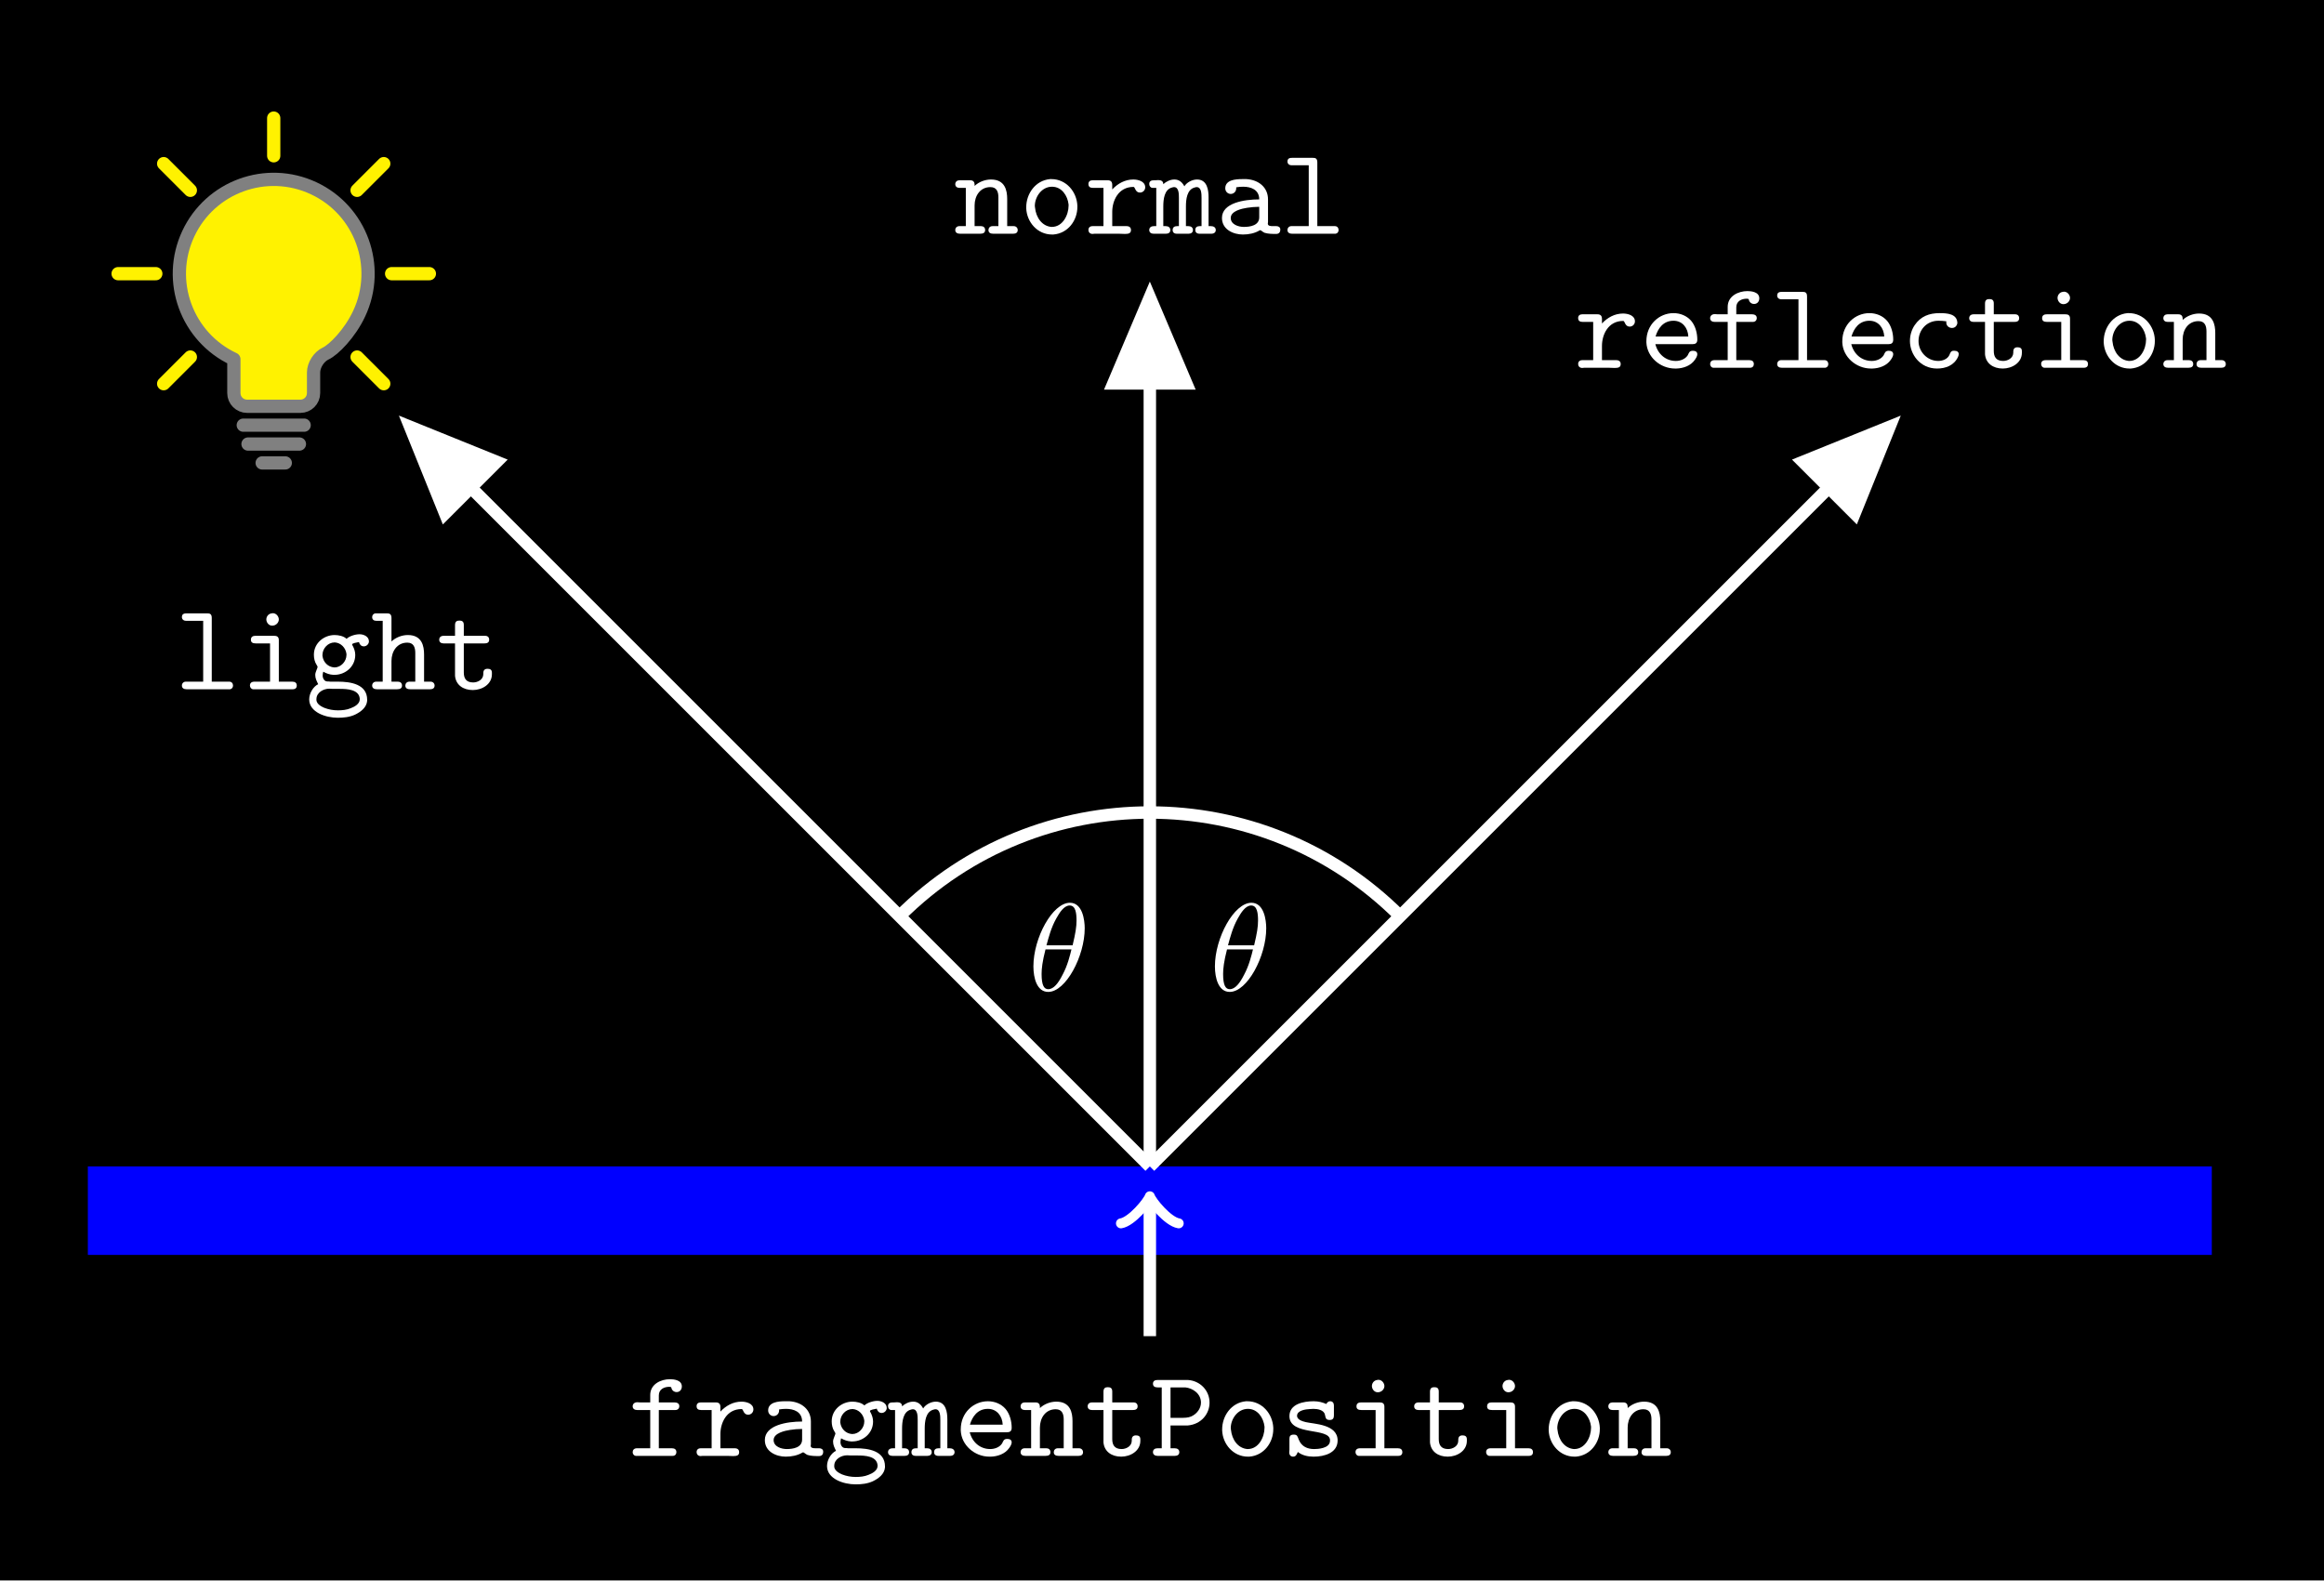
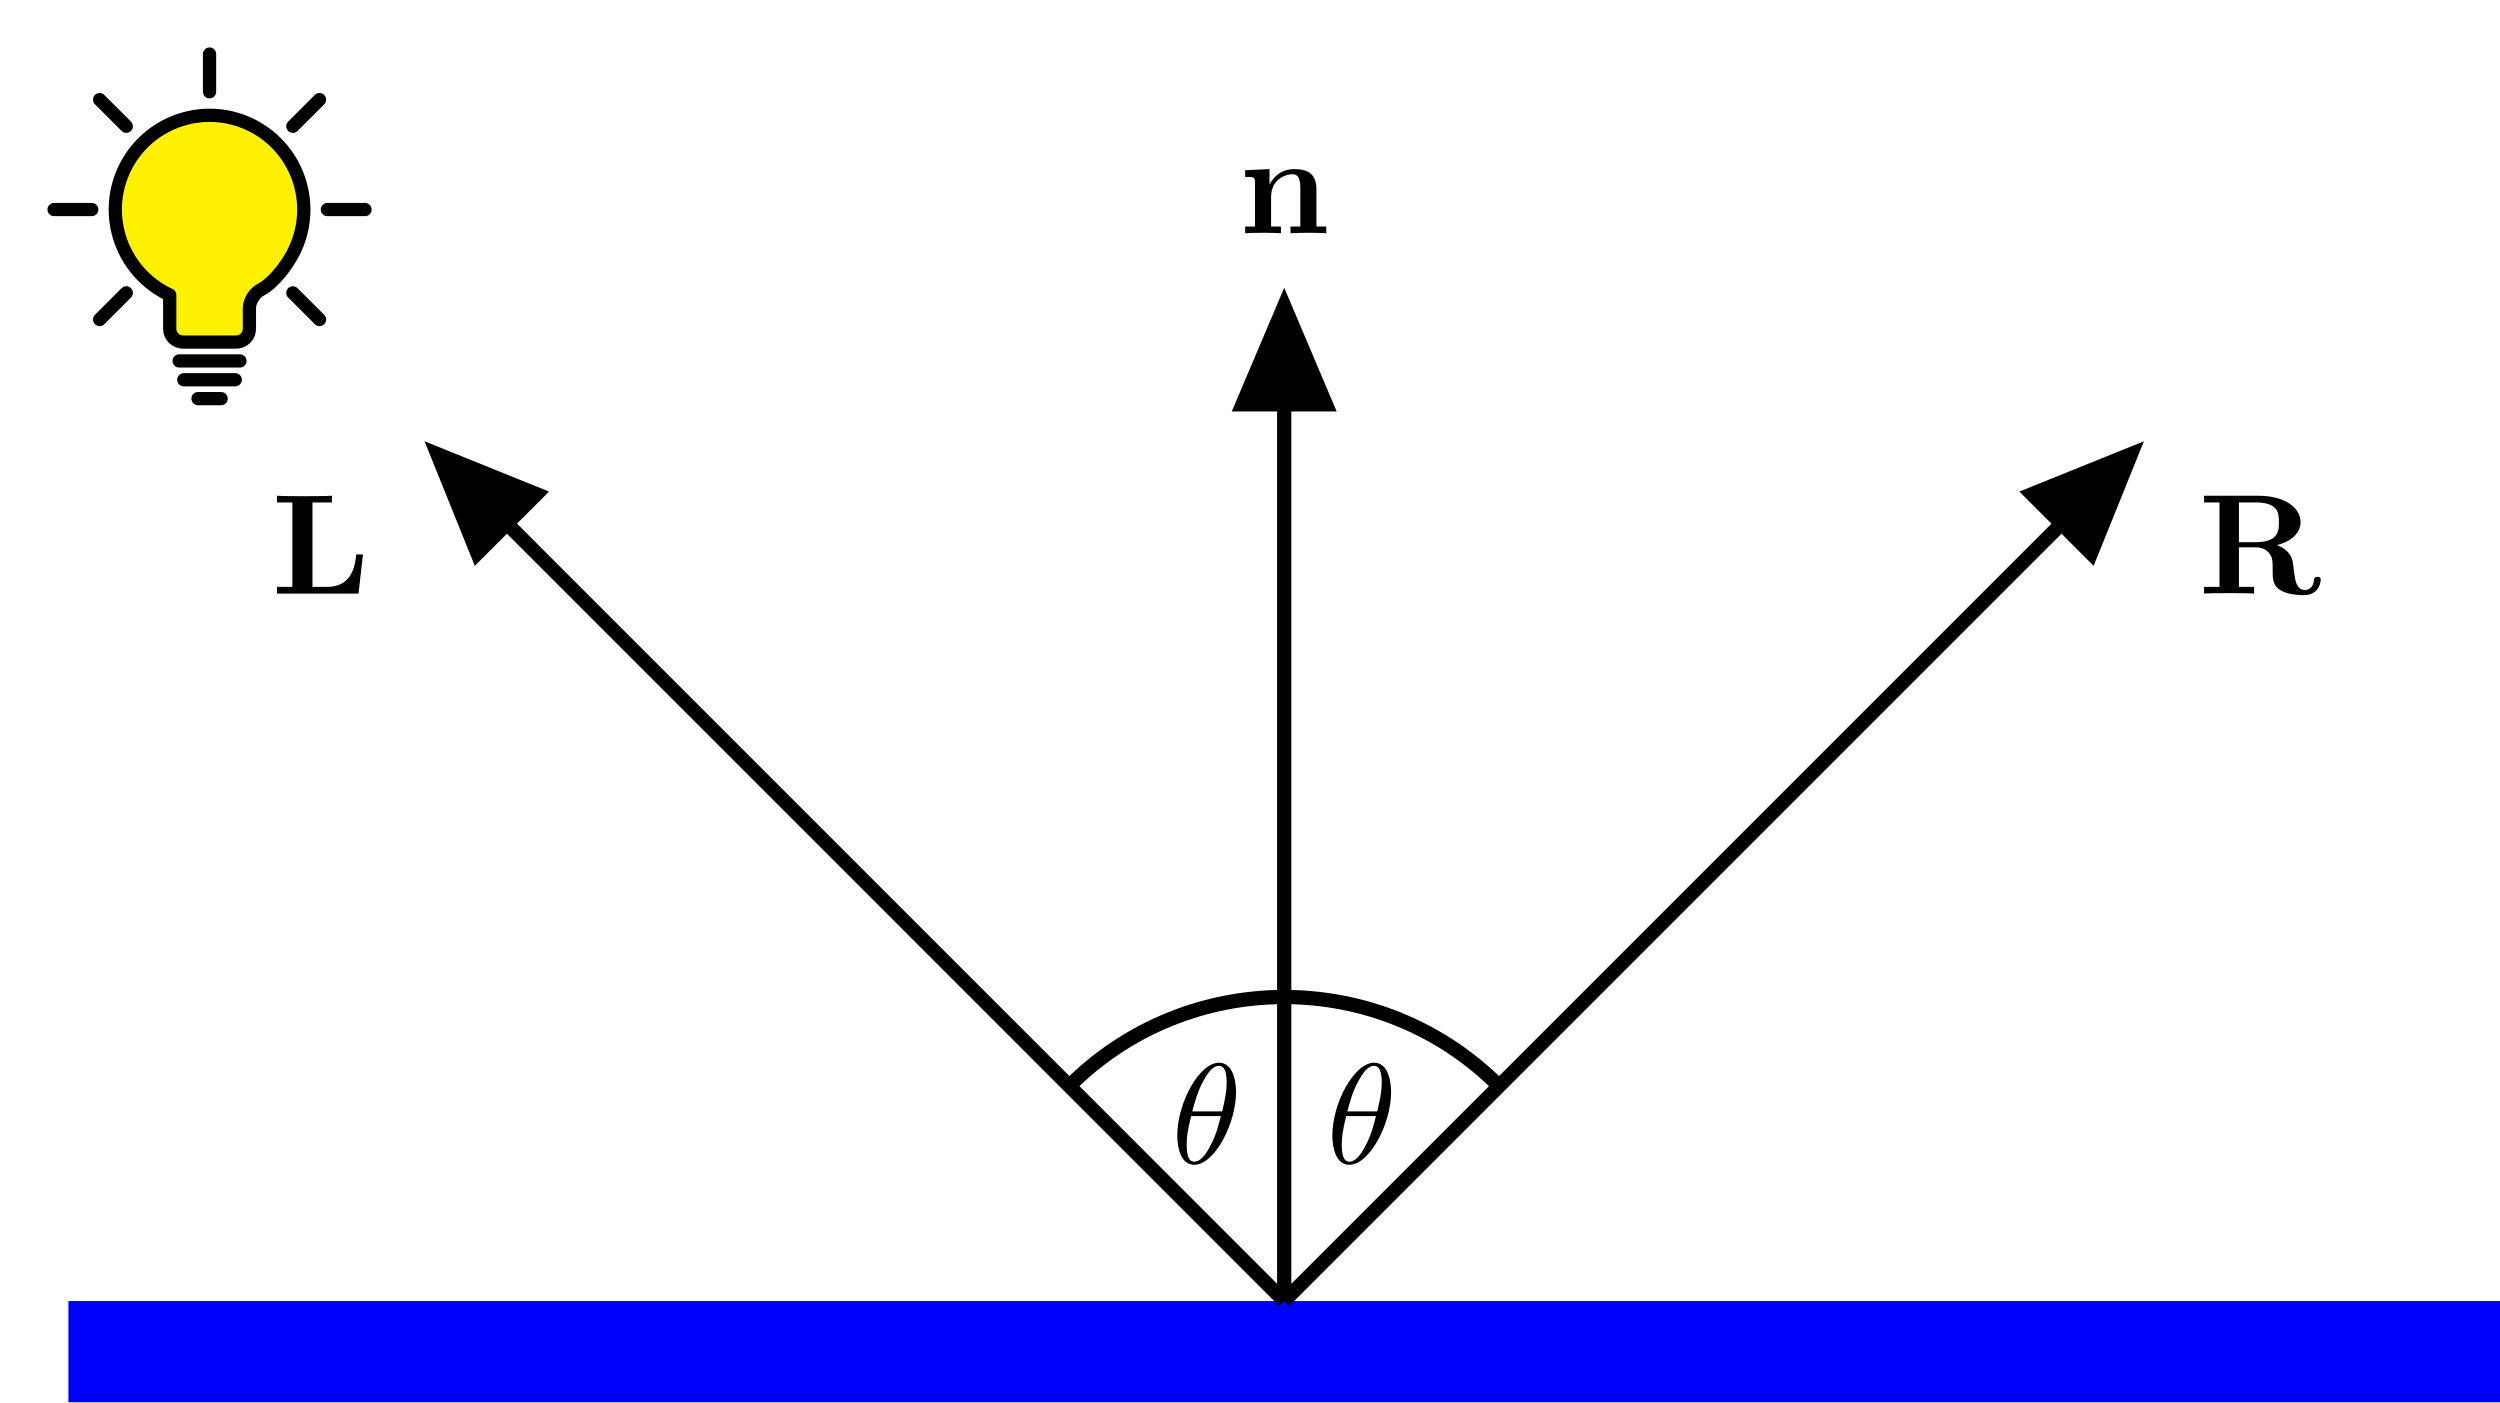
- <svg xmlns="http://www.w3.org/2000/svg" xmlns:xlink="http://www.w3.org/1999/xlink" width="186.097" height="126.575" viewBox="0 0 186.097 126.575">
+ <svg xmlns="http://www.w3.org/2000/svg" xmlns:xlink="http://www.w3.org/1999/xlink" width="174.862" height="98.083" viewBox="0 0 174.862 98.083">
  <defs>
    <g>
      <g id="glyph-0-0">
-         <path d="M 2.266 -5.5 L 2.266 -0.625 L 0.875 -0.625 C 0.688 -0.625 0.562 -0.484 0.562 -0.312 C 0.562 -0.094 0.734 -0.016 0.938 -0.016 L 4.422 -0.016 C 4.578 -0.047 4.656 -0.172 4.656 -0.312 C 4.656 -0.484 4.547 -0.625 4.359 -0.625 L 2.953 -0.625 L 2.953 -5.719 C 2.953 -6.062 2.797 -6.094 2.578 -6.094 L 0.953 -6.094 C 0.781 -6.094 0.562 -6.078 0.562 -5.797 C 0.562 -5.625 0.688 -5.5 0.891 -5.5 Z M 2.266 -5.5 " />
+         <path d="M 6.406 -2.734 L 5.938 -2.734 C 5.859 -2.047 5.688 -0.469 3.906 -0.469 L 2.875 -0.469 L 2.875 -6.375 L 4.234 -6.375 L 4.234 -6.844 C 3.781 -6.812 2.703 -6.812 2.219 -6.812 C 1.781 -6.812 0.766 -6.812 0.391 -6.844 L 0.391 -6.375 L 1.469 -6.375 L 1.469 -0.469 L 0.391 -0.469 L 0.391 0 L 6.094 0 Z M 6.406 -2.734 " />
      </g>
      <g id="glyph-0-1">
-         <path d="M 2.391 -3.688 L 2.391 -0.625 L 1.156 -0.625 C 0.906 -0.625 0.781 -0.516 0.781 -0.312 C 0.781 -0.172 0.875 -0.031 1.031 -0.016 L 4.203 -0.016 C 4.422 -0.016 4.531 -0.125 4.531 -0.312 C 4.531 -0.516 4.406 -0.625 4.172 -0.625 C 4.094 -0.625 4.016 -0.625 3.953 -0.625 L 3.094 -0.625 L 3.094 -3.953 C 3.094 -4.25 2.906 -4.297 2.719 -4.297 L 1.234 -4.297 C 1.062 -4.297 0.859 -4.25 0.859 -3.984 C 0.859 -3.766 1 -3.688 1.25 -3.688 Z M 2.516 -6.094 C 2.25 -6.062 2.094 -5.828 2.094 -5.609 C 2.094 -5.391 2.266 -5.109 2.562 -5.109 C 2.875 -5.109 3.094 -5.359 3.094 -5.609 C 3.094 -5.828 2.906 -6.109 2.609 -6.109 C 2.578 -6.109 2.547 -6.094 2.516 -6.094 Z M 2.516 -6.094 " />
+         <path d="M 2.828 -3.594 L 2.828 -6.375 L 4 -6.375 C 5.609 -6.375 5.625 -5.594 5.625 -4.984 C 5.625 -4.422 5.625 -3.594 3.984 -3.594 Z M 5.484 -3.391 C 6.641 -3.688 7.141 -4.344 7.141 -5 C 7.141 -6 6.047 -6.844 4.172 -6.844 L 0.391 -6.844 L 0.391 -6.375 L 1.469 -6.375 L 1.469 -0.469 L 0.391 -0.469 L 0.391 0 C 0.75 -0.031 1.719 -0.031 2.141 -0.031 C 2.562 -0.031 3.531 -0.031 3.891 0 L 3.891 -0.469 L 2.828 -0.469 L 2.828 -3.234 L 3.984 -3.234 C 4.125 -3.234 4.562 -3.234 4.875 -2.906 C 5.188 -2.547 5.188 -2.359 5.188 -1.641 C 5.188 -0.984 5.188 -0.484 5.891 -0.156 C 6.328 0.062 6.953 0.109 7.359 0.109 C 8.422 0.109 8.547 -0.781 8.547 -0.953 C 8.547 -1.172 8.406 -1.172 8.312 -1.172 C 8.109 -1.172 8.094 -1.062 8.078 -0.938 C 8.031 -0.469 7.75 -0.25 7.453 -0.25 C 6.844 -0.25 6.766 -0.953 6.703 -1.375 C 6.688 -1.484 6.609 -2.172 6.594 -2.219 C 6.453 -2.922 5.906 -3.234 5.484 -3.391 Z M 5.484 -3.391 " />
      </g>
      <g id="glyph-0-2">
-         <path d="M 3.297 -4.062 L 3.281 -4.062 C 3.047 -4.281 2.641 -4.359 2.328 -4.359 C 1.5 -4.359 0.672 -3.734 0.672 -2.781 C 0.672 -2.5 0.734 -2.203 0.891 -1.969 C 0.906 -1.922 0.953 -1.875 0.969 -1.828 L 0.969 -1.812 C 0.969 -1.703 0.781 -1.391 0.781 -1.172 C 0.781 -0.875 0.891 -0.688 1.016 -0.422 C 0.625 -0.234 0.297 0.297 0.297 0.797 C 0.297 1.828 1.625 2.266 2.578 2.266 C 3.047 2.266 3.531 2.219 3.969 2.016 C 4.422 1.797 4.891 1.453 4.938 0.906 L 4.938 0.828 C 4.938 -0.422 3.625 -0.625 2.594 -0.625 L 1.984 -0.625 C 1.938 -0.625 1.891 -0.641 1.844 -0.641 L 1.75 -0.641 C 1.5 -0.641 1.375 -0.906 1.375 -1.109 C 1.375 -1.219 1.391 -1.312 1.422 -1.422 C 1.672 -1.281 1.938 -1.188 2.219 -1.172 L 2.328 -1.172 C 3.172 -1.172 3.984 -1.812 3.984 -2.766 C 3.984 -3.016 3.906 -3.266 3.781 -3.5 C 3.766 -3.516 3.734 -3.562 3.734 -3.609 C 3.734 -3.703 4.109 -3.766 4.281 -3.797 C 4.328 -3.609 4.453 -3.453 4.672 -3.453 C 4.859 -3.453 5.047 -3.594 5.078 -3.812 L 5.078 -3.859 C 5.078 -4.234 4.672 -4.422 4.328 -4.422 C 3.953 -4.422 3.484 -4.25 3.297 -4.062 Z M 0.875 0.859 C 0.875 0.828 0.875 0.812 0.875 0.781 C 0.875 0.234 1.453 -0.062 1.906 -0.062 C 2.016 -0.062 2.125 -0.047 2.219 -0.047 L 2.734 -0.047 C 3.344 -0.047 4.281 0 4.344 0.734 L 4.344 0.797 C 4.344 1.156 3.922 1.391 3.625 1.5 C 3.297 1.641 2.938 1.672 2.594 1.672 C 2.219 1.672 1.859 1.609 1.5 1.469 C 1.25 1.359 0.906 1.172 0.875 0.859 Z M 1.359 -2.688 L 1.359 -2.766 C 1.359 -3.281 1.797 -3.766 2.328 -3.766 L 2.359 -3.766 C 2.828 -3.734 3.219 -3.344 3.281 -2.844 L 3.281 -2.766 C 3.281 -2.25 2.844 -1.766 2.328 -1.766 L 2.297 -1.766 C 1.812 -1.797 1.422 -2.172 1.359 -2.688 Z M 1.359 -2.688 " />
-       </g>
-       <g id="glyph-0-3">
-         <path d="M 0.953 -5.5 L 0.953 -0.625 L 0.438 -0.625 C 0.234 -0.625 0.109 -0.484 0.109 -0.312 C 0.109 -0.109 0.266 -0.016 0.484 -0.016 L 2.109 -0.016 C 2.344 -0.016 2.5 -0.094 2.5 -0.312 C 2.5 -0.516 2.359 -0.625 2.172 -0.625 L 1.656 -0.625 L 1.656 -2.281 C 1.656 -3.062 2.109 -3.75 2.922 -3.75 C 3.438 -3.75 3.562 -3.359 3.562 -2.922 L 3.562 -0.625 L 3.094 -0.625 C 2.875 -0.625 2.766 -0.469 2.766 -0.312 C 2.766 -0.078 2.953 -0.016 3.156 -0.016 L 4.75 -0.016 C 4.969 -0.016 5.109 -0.109 5.109 -0.312 C 5.109 -0.484 4.984 -0.625 4.781 -0.625 L 4.266 -0.625 L 4.266 -2.797 C 4.266 -3.484 4.094 -4.359 2.969 -4.359 C 2.5 -4.359 2 -4.172 1.656 -3.844 L 1.656 -5.719 C 1.656 -6.062 1.484 -6.094 1.281 -6.094 L 0.359 -6.094 C 0.219 -6.078 0.109 -5.953 0.109 -5.797 C 0.109 -5.609 0.234 -5.5 0.422 -5.5 Z M 0.953 -5.5 " />
-       </g>
-       <g id="glyph-0-4">
-         <path d="M 1.516 -4.297 L 0.609 -4.297 C 0.375 -4.297 0.25 -4.172 0.25 -3.984 C 0.25 -3.781 0.406 -3.688 0.594 -3.688 L 1.516 -3.688 L 1.516 -1.094 C 1.578 -0.375 2.156 0.047 2.938 0.047 C 3.672 0.047 4.469 -0.406 4.469 -1.219 L 4.469 -1.344 C 4.469 -1.609 4.297 -1.656 4.109 -1.656 C 3.891 -1.656 3.781 -1.531 3.781 -1.312 L 3.781 -1.234 C 3.781 -0.781 3.328 -0.562 2.969 -0.562 C 2.406 -0.562 2.219 -0.891 2.219 -1.359 L 2.219 -3.688 L 3.859 -3.688 C 4.031 -3.688 4.25 -3.719 4.25 -3.984 C 4.25 -4.172 4.141 -4.297 3.922 -4.297 L 2.219 -4.297 L 2.219 -5.172 C 2.219 -5.469 2.047 -5.516 1.859 -5.516 C 1.672 -5.516 1.516 -5.453 1.516 -5.156 Z M 1.516 -4.297 " />
-       </g>
-       <g id="glyph-0-5">
-         <path d="M 2.219 -3.562 L 2.219 -3.922 C 2.219 -4.172 2.109 -4.297 1.859 -4.297 L 0.641 -4.297 C 0.453 -4.297 0.312 -4.203 0.312 -4 C 0.312 -3.781 0.438 -3.688 0.672 -3.688 L 1.516 -3.688 L 1.516 -0.625 L 0.656 -0.625 C 0.422 -0.625 0.312 -0.5 0.312 -0.312 C 0.312 -0.156 0.422 0 0.641 0 C 0.688 0 0.75 -0.016 0.797 -0.016 L 2.766 -0.016 C 2.906 -0.016 3.078 0 3.234 0 C 3.531 0 3.719 -0.047 3.719 -0.312 C 3.719 -0.5 3.609 -0.625 3.359 -0.625 L 2.219 -0.625 L 2.219 -1.766 C 2.219 -2.656 2.703 -3.766 3.922 -3.766 C 4.062 -3.766 4.047 -3.312 4.438 -3.312 C 4.656 -3.312 4.859 -3.484 4.859 -3.734 C 4.859 -4.219 4.281 -4.359 3.906 -4.359 C 3.234 -4.359 2.656 -4.031 2.219 -3.562 Z M 2.219 -3.562 " />
-       </g>
-       <g id="glyph-0-6">
-         <path d="M 1.266 -1.906 L 4.234 -1.906 C 4.453 -1.906 4.625 -1.969 4.625 -2.266 C 4.625 -2.797 4.469 -3.375 4.141 -3.766 C 3.781 -4.188 3.25 -4.391 2.719 -4.391 C 1.578 -4.391 0.547 -3.484 0.547 -2.141 L 0.547 -2.047 C 0.594 -0.875 1.656 0.047 2.844 0.047 L 2.953 0.047 C 3.5 0.031 4.094 -0.172 4.422 -0.641 C 4.5 -0.75 4.625 -0.938 4.625 -1.094 C 4.625 -1.312 4.453 -1.375 4.266 -1.375 C 3.969 -1.375 3.953 -1.188 3.859 -1.016 C 3.656 -0.703 3.266 -0.562 2.906 -0.562 C 2.094 -0.562 1.469 -1.109 1.266 -1.906 Z M 1.281 -2.516 C 1.469 -3.156 1.891 -3.781 2.719 -3.781 C 3.438 -3.781 3.875 -3.203 3.906 -2.516 Z M 1.281 -2.516 " />
-       </g>
-       <g id="glyph-0-7">
-         <path d="M 1.828 -4.297 L 1.031 -4.297 C 0.953 -4.297 0.875 -4.312 0.797 -4.312 C 0.562 -4.312 0.422 -4.172 0.422 -3.984 C 0.422 -3.766 0.609 -3.688 0.781 -3.688 L 1.828 -3.688 L 1.828 -0.625 L 0.984 -0.625 C 0.922 -0.625 0.844 -0.625 0.766 -0.625 C 0.531 -0.625 0.422 -0.484 0.422 -0.312 C 0.422 -0.172 0.516 -0.031 0.672 -0.016 L 3.625 -0.016 C 3.812 -0.016 3.922 -0.141 3.922 -0.312 C 3.922 -0.516 3.797 -0.625 3.562 -0.625 C 3.484 -0.625 3.422 -0.625 3.344 -0.625 L 2.516 -0.625 L 2.516 -3.688 L 3.844 -3.688 C 4.031 -3.688 4.156 -3.812 4.156 -4 C 4.156 -4.25 3.922 -4.297 3.766 -4.297 L 2.516 -4.297 L 2.516 -4.859 C 2.516 -5.359 2.953 -5.547 3.359 -5.547 C 3.562 -5.547 3.5 -5.469 3.562 -5.344 C 3.641 -5.203 3.781 -5.125 3.938 -5.125 C 4.203 -5.125 4.359 -5.328 4.359 -5.578 C 4.359 -6.109 3.672 -6.156 3.406 -6.156 C 2.688 -6.156 1.828 -5.766 1.828 -4.891 Z M 1.828 -4.297 " />
-       </g>
-       <g id="glyph-0-8">
-         <path d="M 3.656 -3.734 C 3.656 -3.703 3.641 -3.672 3.641 -3.656 C 3.641 -3.359 3.875 -3.203 4.094 -3.203 C 4.297 -3.203 4.469 -3.312 4.531 -3.578 C 4.531 -4.344 3.703 -4.391 3.109 -4.391 C 2.281 -4.391 1.594 -4.141 1.109 -3.422 C 0.859 -3.047 0.734 -2.609 0.734 -2.156 C 0.734 -1.109 1.531 0.047 2.906 0.047 C 3.594 0.047 4.266 -0.203 4.578 -0.875 C 4.609 -0.938 4.641 -1.031 4.641 -1.109 C 4.641 -1.281 4.5 -1.375 4.312 -1.375 L 4.219 -1.375 C 4 -1.375 3.953 -1.172 3.891 -1.031 C 3.734 -0.703 3.344 -0.562 3 -0.562 C 2.109 -0.562 1.422 -1.312 1.422 -2.156 C 1.422 -3.016 2.047 -3.781 3.016 -3.781 C 3.234 -3.781 3.438 -3.766 3.656 -3.734 Z M 3.656 -3.734 " />
-       </g>
-       <g id="glyph-0-9">
-         <path d="M 2.469 -4.391 C 1.281 -4.281 0.562 -3.203 0.562 -2.141 L 0.562 -2.047 C 0.609 -0.953 1.453 0.047 2.625 0.047 L 2.734 0.047 C 3.922 -0.047 4.656 -1.094 4.656 -2.156 L 4.656 -2.266 C 4.609 -3.375 3.766 -4.391 2.578 -4.391 Z M 1.266 -2.109 C 1.266 -2.141 1.25 -2.188 1.25 -2.234 C 1.25 -2.969 1.797 -3.781 2.625 -3.781 C 3.406 -3.781 3.875 -3.062 3.953 -2.359 L 3.953 -2.266 C 3.953 -1.516 3.484 -0.562 2.609 -0.562 L 2.578 -0.562 C 1.828 -0.625 1.344 -1.312 1.266 -2.109 Z M 1.266 -2.109 " />
-       </g>
-       <g id="glyph-0-10">
-         <path d="M 1.656 -3.844 L 1.656 -3.953 C 1.656 -4.141 1.562 -4.297 1.312 -4.297 L 0.438 -4.297 C 0.266 -4.297 0.109 -4.188 0.109 -3.984 C 0.109 -3.781 0.266 -3.688 0.453 -3.688 L 0.953 -3.688 L 0.953 -0.625 L 0.438 -0.625 C 0.234 -0.625 0.109 -0.484 0.109 -0.312 C 0.109 -0.109 0.266 -0.016 0.484 -0.016 L 2.109 -0.016 C 2.344 -0.016 2.5 -0.094 2.5 -0.312 C 2.5 -0.516 2.359 -0.625 2.172 -0.625 L 1.656 -0.625 L 1.656 -2.281 C 1.656 -3.062 2.109 -3.75 2.922 -3.75 C 3.438 -3.75 3.562 -3.359 3.562 -2.922 L 3.562 -0.625 L 3.094 -0.625 C 2.875 -0.625 2.766 -0.469 2.766 -0.312 C 2.766 -0.078 2.953 -0.016 3.156 -0.016 L 4.75 -0.016 C 4.969 -0.016 5.109 -0.109 5.109 -0.312 C 5.109 -0.484 4.984 -0.625 4.781 -0.625 L 4.266 -0.625 L 4.266 -2.797 C 4.266 -3.484 4.094 -4.359 2.969 -4.359 C 2.5 -4.359 2 -4.172 1.656 -3.844 Z M 1.656 -3.844 " />
-       </g>
-       <g id="glyph-0-11">
-         <path d="M 1.078 -3.984 C 1.078 -4.25 0.875 -4.312 0.672 -4.312 C 0.594 -4.312 0.5 -4.297 0.422 -4.297 L 0.312 -4.297 C 0.125 -4.297 -0.047 -4.234 -0.047 -4 C -0.047 -3.844 0.047 -3.703 0.203 -3.688 L 0.516 -3.688 L 0.516 -0.625 C 0.453 -0.625 0.406 -0.625 0.328 -0.625 C 0.125 -0.625 -0.047 -0.531 -0.047 -0.312 C -0.047 -0.125 0.094 -0.016 0.297 -0.016 L 1.281 -0.016 C 1.484 -0.016 1.641 -0.094 1.641 -0.312 C 1.641 -0.531 1.469 -0.625 1.266 -0.625 C 1.203 -0.625 1.141 -0.625 1.078 -0.625 L 1.078 -2.188 C 1.078 -2.766 1.156 -3.562 1.781 -3.719 C 1.828 -3.734 1.891 -3.75 1.938 -3.75 C 2.328 -3.75 2.328 -3.188 2.328 -2.875 L 2.328 -0.625 L 2.188 -0.625 C 1.969 -0.625 1.828 -0.531 1.828 -0.312 C 1.828 -0.125 1.938 -0.016 2.172 -0.016 L 3.109 -0.016 C 3.312 -0.016 3.453 -0.125 3.453 -0.312 C 3.453 -0.531 3.281 -0.625 3.078 -0.625 C 3.016 -0.625 2.953 -0.625 2.891 -0.625 L 2.891 -2.188 C 2.891 -2.766 2.969 -3.562 3.594 -3.719 C 3.641 -3.734 3.703 -3.75 3.75 -3.75 C 4.141 -3.75 4.141 -3.188 4.141 -2.875 L 4.141 -0.625 L 4 -0.625 C 3.781 -0.625 3.641 -0.531 3.641 -0.312 C 3.641 -0.125 3.766 -0.016 3.984 -0.016 L 4.922 -0.016 C 5.141 -0.016 5.281 -0.125 5.281 -0.312 C 5.281 -0.531 5.094 -0.625 4.891 -0.625 C 4.828 -0.625 4.766 -0.625 4.703 -0.625 L 4.703 -2.938 C 4.703 -3.484 4.609 -4.359 3.781 -4.359 C 3.375 -4.359 2.938 -4.109 2.766 -3.812 C 2.594 -4.141 2.344 -4.359 1.969 -4.359 C 1.641 -4.359 1.312 -4.203 1.078 -3.984 Z M 1.078 -3.984 " />
-       </g>
-       <g id="glyph-0-12">
-         <path d="M 1.688 -3.734 C 1.859 -3.766 2.062 -3.781 2.25 -3.781 C 2.844 -3.781 3.531 -3.562 3.531 -2.766 C 2.328 -2.766 0.547 -2.484 0.547 -1.281 C 0.547 -0.344 1.469 0.047 2.219 0.047 C 2.688 0.047 3.156 -0.047 3.531 -0.266 C 3.562 -0.281 3.578 -0.297 3.609 -0.297 L 3.625 -0.297 C 3.672 -0.297 3.812 -0.156 3.953 -0.094 C 4.234 0 4.594 0 4.891 0 C 5.125 0 5.219 -0.156 5.219 -0.328 L 5.219 -0.359 C 5.219 -0.531 5.078 -0.625 4.906 -0.625 L 4.609 -0.625 C 4.422 -0.625 4.219 -0.641 4.219 -0.828 C 4.219 -0.875 4.234 -0.922 4.234 -0.953 L 4.234 -2.766 C 4.234 -3.719 3.5 -4.328 2.516 -4.391 L 2.156 -4.391 C 1.641 -4.391 0.812 -4.328 0.812 -3.656 C 0.812 -3.375 1.031 -3.203 1.25 -3.203 C 1.5 -3.203 1.688 -3.406 1.688 -3.641 C 1.688 -3.672 1.688 -3.703 1.688 -3.734 Z M 3.531 -2.172 L 3.531 -1.328 C 3.531 -0.672 2.797 -0.562 2.297 -0.562 C 1.875 -0.562 1.25 -0.75 1.25 -1.281 C 1.25 -1.844 2.156 -2.031 2.562 -2.094 C 2.875 -2.141 3.203 -2.172 3.531 -2.172 Z M 3.531 -2.172 " />
-       </g>
-       <g id="glyph-0-13">
-         <path d="M 0.953 -5.5 L 0.953 -0.625 L 0.625 -0.625 C 0.406 -0.625 0.25 -0.531 0.25 -0.312 C 0.25 -0.125 0.406 -0.016 0.609 -0.016 L 2 -0.016 C 2.188 -0.016 2.359 -0.094 2.359 -0.312 C 2.359 -0.516 2.219 -0.625 1.984 -0.625 L 1.656 -0.625 L 1.656 -2.453 L 3.047 -2.453 C 4.109 -2.547 4.781 -3.375 4.781 -4.281 C 4.781 -5.25 4.031 -6.031 3.047 -6.094 L 0.609 -6.094 C 0.391 -6.094 0.25 -6 0.25 -5.797 C 0.25 -5.578 0.406 -5.5 0.625 -5.5 Z M 1.656 -3.062 L 1.656 -5.5 L 2.844 -5.5 C 3.438 -5.438 4.094 -5 4.094 -4.281 C 4.094 -3.812 3.766 -3.375 3.312 -3.172 C 3.047 -3.062 2.766 -3.062 2.5 -3.062 Z M 1.656 -3.062 " />
-       </g>
-       <g id="glyph-0-14">
-         <path d="M 1.391 -0.328 C 1.75 -0.047 2.203 0.047 2.656 0.047 C 3.516 0.047 4.578 -0.25 4.578 -1.25 C 4.578 -2.562 2.688 -2.562 2.031 -2.719 C 1.75 -2.781 1.328 -2.922 1.328 -3.219 C 1.328 -3.672 2.047 -3.75 2.359 -3.766 C 2.453 -3.766 2.547 -3.781 2.641 -3.781 C 2.953 -3.781 3.484 -3.703 3.562 -3.312 C 3.625 -3.047 3.625 -2.891 3.953 -2.891 C 4.234 -2.891 4.281 -3.078 4.281 -3.266 L 4.281 -4.062 C 4.281 -4.25 4.172 -4.391 3.984 -4.391 C 3.844 -4.391 3.734 -4.297 3.672 -4.172 C 3.344 -4.312 3.047 -4.391 2.656 -4.391 C 1.844 -4.391 0.719 -4.172 0.719 -3.203 C 0.719 -1.578 3.969 -2.328 3.969 -1.266 L 3.969 -1.234 C 3.969 -0.594 2.938 -0.562 2.719 -0.562 L 2.688 -0.562 C 2.156 -0.562 1.688 -0.766 1.469 -1.312 C 1.359 -1.578 1.359 -1.719 1.062 -1.719 C 0.75 -1.719 0.719 -1.547 0.719 -1.359 L 0.719 -0.5 C 0.719 -0.438 0.703 -0.375 0.703 -0.297 C 0.703 -0.078 0.828 0.047 1.016 0.047 C 1.25 0.047 1.312 -0.156 1.391 -0.328 Z M 1.391 -0.328 " />
+         <path d="M 1.141 -3.547 L 1.141 -0.469 L 0.453 -0.469 L 0.453 0 C 0.734 -0.016 1.328 -0.031 1.703 -0.031 C 2.094 -0.031 2.688 -0.016 2.953 0 L 2.953 -0.469 L 2.266 -0.469 L 2.266 -2.547 C 2.266 -3.641 3.125 -4.125 3.766 -4.125 C 4.094 -4.125 4.312 -3.922 4.312 -3.156 L 4.312 -0.469 L 3.625 -0.469 L 3.625 0 C 3.891 -0.016 4.5 -0.031 4.875 -0.031 C 5.266 -0.031 5.859 -0.016 6.125 0 L 6.125 -0.469 L 5.438 -0.469 L 5.438 -3.047 C 5.438 -4.094 4.906 -4.484 3.906 -4.484 C 2.953 -4.484 2.422 -3.922 2.156 -3.406 L 2.156 -4.484 L 0.453 -4.406 L 0.453 -3.938 C 1.062 -3.938 1.141 -3.938 1.141 -3.547 Z M 1.141 -3.547 " />
      </g>
      <g id="glyph-1-0">
        <path d="M 4.531 -4.984 C 4.531 -5.641 4.359 -7.031 3.344 -7.031 C 1.953 -7.031 0.422 -4.219 0.422 -1.938 C 0.422 -1 0.703 0.109 1.609 0.109 C 3.016 0.109 4.531 -2.75 4.531 -4.984 Z M 1.469 -3.625 C 1.641 -4.25 1.844 -5.047 2.25 -5.766 C 2.516 -6.25 2.875 -6.812 3.328 -6.812 C 3.812 -6.812 3.875 -6.172 3.875 -5.609 C 3.875 -5.109 3.797 -4.609 3.562 -3.625 Z M 3.469 -3.297 C 3.359 -2.844 3.156 -2 2.766 -1.281 C 2.422 -0.594 2.047 -0.109 1.609 -0.109 C 1.281 -0.109 1.078 -0.406 1.078 -1.328 C 1.078 -1.75 1.141 -2.328 1.391 -3.297 Z M 3.469 -3.297 " />
      </g>
    </g>
    <clipPath id="clip-0">
-       <path clip-rule="nonzero" d="M 0 0 L 186.098 0 L 186.098 126.574 L 0 126.574 Z M 0 0 " />
+       <path clip-rule="nonzero" d="M 4 90 L 174.863 90 L 174.863 98.082 L 4 98.082 Z M 4 90 " />
    </clipPath>
    <clipPath id="clip-1">
-       <path clip-rule="nonzero" d="M 7.746 7.746 L 36.09 7.746 L 36.09 38.781 L 7.746 38.781 Z M 7.746 7.746 " />
+       <path clip-rule="nonzero" d="M 3.32 3.32 L 25.996 3.32 L 25.996 28.344 L 3.32 28.344 Z M 3.32 3.32 " />
    </clipPath>
    <clipPath id="clip-2">
-       <path clip-rule="nonzero" d="M 7.746 7.746 L 36.09 7.746 L 36.09 38.781 L 7.746 38.781 Z M 7.746 7.746 " />
+       <path clip-rule="nonzero" d="M 12 24 L 18 24 L 18 28.344 L 12 28.344 Z M 12 24 " />
    </clipPath>
    <clipPath id="clip-3">
-       <path clip-rule="nonzero" d="M 13 13 L 36.09 13 L 36.09 38.781 L 13 38.781 Z M 13 13 " />
+       <path clip-rule="nonzero" d="M 7 7 L 25.996 7 L 25.996 28.344 L 7 28.344 Z M 7 7 " />
    </clipPath>
    <clipPath id="clip-4">
-       <path clip-rule="nonzero" d="M 13 7.746 L 36.09 7.746 L 36.09 31 L 13 31 Z M 13 7.746 " />
+       <path clip-rule="nonzero" d="M 22 14 L 25.996 14 L 25.996 16 L 22 16 Z M 22 14 " />
    </clipPath>
    <clipPath id="clip-5">
-       <path clip-rule="nonzero" d="M 7.746 7.746 L 31 7.746 L 31 31 L 7.746 31 Z M 7.746 7.746 " />
+       <path clip-rule="nonzero" d="M 7 3.32 L 25.996 3.32 L 25.996 22 L 7 22 Z M 7 3.32 " />
    </clipPath>
    <clipPath id="clip-6">
-       <path clip-rule="nonzero" d="M 7.746 13 L 31 13 L 31 38.781 L 7.746 38.781 Z M 7.746 13 " />
+       <path clip-rule="nonzero" d="M 14 3.32 L 16 3.32 L 16 7 L 14 7 Z M 14 3.32 " />
+     </clipPath>
+     <clipPath id="clip-7">
+       <path clip-rule="nonzero" d="M 3.32 3.32 L 22 3.32 L 22 22 L 3.32 22 Z M 3.32 3.32 " />
+     </clipPath>
+     <clipPath id="clip-8">
+       <path clip-rule="nonzero" d="M 3.32 14 L 7 14 L 7 16 L 3.32 16 Z M 3.32 14 " />
+     </clipPath>
+     <clipPath id="clip-9">
+       <path clip-rule="nonzero" d="M 3.32 7 L 22 7 L 22 28.344 L 3.32 28.344 Z M 3.32 7 " />
+     </clipPath>
+     <clipPath id="clip-10">
+       <path clip-rule="nonzero" d="M 16 17 L 104 17 L 104 98.082 L 16 98.082 Z M 16 17 " />
+     </clipPath>
+     <clipPath id="clip-11">
+       <path clip-rule="nonzero" d="M 75 17 L 163 17 L 163 98.082 L 75 98.082 Z M 75 17 " />
    </clipPath>
  </defs>
  <g clip-path="url(#clip-0)">
-     <path fill-rule="nonzero" fill="rgb(0%, 0%, 0%)" fill-opacity="1" d="M 0 126.574 L 0 0 L 186.098 0 L 186.098 126.574 Z M 0 126.574 " />
+     <path fill-rule="nonzero" fill="rgb(0%, 0%, 100%)" fill-opacity="1" d="M 4.785 90.996 L 4.785 98.082 L 174.863 98.082 L 174.863 90.996 Z M 4.785 90.996 " />
  </g>
-   <path fill-rule="nonzero" fill="rgb(0%, 0%, 100%)" fill-opacity="1" d="M 7.035 93.418 L 7.035 100.504 L 177.113 100.504 L 177.113 93.418 Z M 7.035 93.418 " />
+   <path fill-rule="nonzero" fill="rgb(100%, 94.899%, 0%)" fill-opacity="1" d="M 11.871 20.633 C 8.574 19.094 7.145 15.172 8.684 11.871 C 10.223 8.574 14.145 7.145 17.445 8.684 C 20.742 10.223 22.168 14.145 20.633 17.441 C 19.977 18.848 18.848 19.977 18.285 20.238 C 17.82 20.457 17.445 21.047 17.445 21.559 L 17.445 23 C 17.445 23.512 17.027 23.926 16.516 23.926 L 12.801 23.926 C 12.289 23.926 11.871 23.512 11.871 23 L 11.871 20.633 " />
  <g clip-path="url(#clip-1)">
-     <path fill-rule="nonzero" fill="rgb(0%, 0%, 0%)" fill-opacity="1" d="M 7.746 38.785 L 7.746 7.746 L 36.09 7.746 L 36.09 38.785 Z M 7.746 38.785 " />
+     <path fill="none" stroke-width="3.985" stroke-linecap="round" stroke-linejoin="miter" stroke="rgb(0%, 0%, 0%)" stroke-opacity="1" stroke-miterlimit="10" d="M -11.987 -25.699 C -26.166 -19.08 -32.315 -2.212 -25.696 11.984 C -19.076 26.164 -2.209 32.313 11.987 25.693 C 26.167 19.074 32.299 2.206 25.697 -11.973 C 22.874 -18.021 18.019 -22.877 15.599 -24.002 C 13.6 -24.943 11.987 -27.48 11.987 -29.681 L 11.987 -35.88 C 11.987 -38.081 10.19 -39.862 7.989 -39.862 L -7.988 -39.862 C -10.189 -39.862 -11.987 -38.081 -11.987 -35.88 L -11.987 -25.699 " transform="matrix(0.23251, 0, 0, -0.23251, 14.65812, 14.65753)" />
  </g>
-   <path fill-rule="nonzero" fill="rgb(100%, 94.899%, 0%)" fill-opacity="1" d="M 18.727 28.766 C 14.945 27 13.309 22.508 15.074 18.727 C 16.836 14.945 21.332 13.312 25.109 15.074 C 28.891 16.836 30.527 21.332 28.766 25.109 C 28.016 26.719 26.719 28.016 26.074 28.316 C 25.543 28.562 25.109 29.238 25.109 29.828 L 25.109 31.48 C 25.109 32.066 24.637 32.539 24.051 32.539 L 19.789 32.539 C 19.203 32.539 18.727 32.066 18.727 31.48 L 18.727 28.766 " />
  <g clip-path="url(#clip-2)">
-     <path fill="none" stroke-width="3.985" stroke-linecap="round" stroke-linejoin="miter" stroke="rgb(50%, 50%, 50%)" stroke-opacity="1" stroke-miterlimit="10" d="M -11.98 -25.695 C -26.172 -19.069 -32.314 -2.209 -25.688 11.982 C -19.076 26.173 -2.202 32.301 11.975 25.689 C 26.166 19.077 32.309 2.203 25.697 -11.973 C 22.882 -18.013 18.015 -22.881 15.596 -24.009 C 13.602 -24.933 11.975 -27.469 11.975 -29.683 L 11.975 -35.884 C 11.975 -38.083 10.201 -39.857 8.002 -39.857 L -7.993 -39.857 C -10.192 -39.857 -11.98 -38.083 -11.98 -35.884 L -11.98 -25.695 " transform="matrix(0.26645, 0, 0, -0.26645, 21.91874, 21.91911)" />
+     <path fill="none" stroke-width="3.985" stroke-linecap="round" stroke-linejoin="miter" stroke="rgb(0%, 0%, 0%)" stroke-opacity="1" stroke-miterlimit="10" d="M -9.147 -45.54 L 9.148 -45.54 M -7.736 -51.202 L 7.72 -51.202 M -3.469 -56.88 L 3.47 -56.88 " transform="matrix(0.23251, 0, 0, -0.23251, 14.65812, 14.65753)" />
  </g>
-   <path fill="none" stroke-width="3.985" stroke-linecap="round" stroke-linejoin="miter" stroke="rgb(50%, 50%, 50%)" stroke-opacity="1" stroke-miterlimit="10" d="M -9.151 -45.531 L 9.145 -45.531 M -7.729 -51.204 L 7.723 -51.204 M -3.477 -56.878 L 3.472 -56.878 " transform="matrix(0.26645, 0, 0, -0.26645, 21.91874, 21.91911)" />
  <g clip-path="url(#clip-3)">
-     <path fill="none" stroke-width="3.985" stroke-linecap="round" stroke-linejoin="miter" stroke="rgb(100%, 94.899%, 0%)" stroke-opacity="1" stroke-miterlimit="10" d="M 25.052 -25.05 L 33.071 -33.069 " transform="matrix(0.26645, 0, 0, -0.26645, 21.91874, 21.91911)" />
+     <path fill="none" stroke-width="3.985" stroke-linecap="round" stroke-linejoin="miter" stroke="rgb(0%, 0%, 0%)" stroke-opacity="1" stroke-miterlimit="10" d="M 25.058 -25.061 L 33.072 -33.074 " transform="matrix(0.23251, 0, 0, -0.23251, 14.65812, 14.65753)" />
  </g>
-   <path fill="none" stroke-width="3.985" stroke-linecap="round" stroke-linejoin="miter" stroke="rgb(100%, 94.899%, 0%)" stroke-opacity="1" stroke-miterlimit="10" d="M 35.431 0.004 L 46.778 0.004 " transform="matrix(0.26645, 0, 0, -0.26645, 21.91874, 21.91911)" />
  <g clip-path="url(#clip-4)">
-     <path fill="none" stroke-width="3.985" stroke-linecap="round" stroke-linejoin="miter" stroke="rgb(100%, 94.899%, 0%)" stroke-opacity="1" stroke-miterlimit="10" d="M 25.052 25.059 L 33.071 33.078 " transform="matrix(0.26645, 0, 0, -0.26645, 21.91874, 21.91911)" />
+     <path fill="none" stroke-width="3.985" stroke-linecap="round" stroke-linejoin="miter" stroke="rgb(0%, 0%, 0%)" stroke-opacity="1" stroke-miterlimit="10" d="M 35.441 0.006 L 46.764 0.006 " transform="matrix(0.23251, 0, 0, -0.23251, 14.65812, 14.65753)" />
  </g>
-   <path fill="none" stroke-width="3.985" stroke-linecap="round" stroke-linejoin="miter" stroke="rgb(100%, 94.899%, 0%)" stroke-opacity="1" stroke-miterlimit="10" d="M -0.003 35.438 L -0.003 46.771 " transform="matrix(0.26645, 0, 0, -0.26645, 21.91874, 21.91911)" />
  <g clip-path="url(#clip-5)">
-     <path fill="none" stroke-width="3.985" stroke-linecap="round" stroke-linejoin="miter" stroke="rgb(100%, 94.899%, 0%)" stroke-opacity="1" stroke-miterlimit="10" d="M -25.057 25.059 L -33.077 33.078 " transform="matrix(0.26645, 0, 0, -0.26645, 21.91874, 21.91911)" />
+     <path fill="none" stroke-width="3.985" stroke-linecap="round" stroke-linejoin="miter" stroke="rgb(0%, 0%, 0%)" stroke-opacity="1" stroke-miterlimit="10" d="M 25.058 25.055 L 33.072 33.069 " transform="matrix(0.23251, 0, 0, -0.23251, 14.65812, 14.65753)" />
  </g>
-   <path fill="none" stroke-width="3.985" stroke-linecap="round" stroke-linejoin="miter" stroke="rgb(100%, 94.899%, 0%)" stroke-opacity="1" stroke-miterlimit="10" d="M -35.437 0.004 L -46.769 0.004 " transform="matrix(0.26645, 0, 0, -0.26645, 21.91874, 21.91911)" />
  <g clip-path="url(#clip-6)">
-     <path fill="none" stroke-width="3.985" stroke-linecap="round" stroke-linejoin="miter" stroke="rgb(100%, 94.899%, 0%)" stroke-opacity="1" stroke-miterlimit="10" d="M -25.057 -25.05 L -33.077 -33.069 " transform="matrix(0.26645, 0, 0, -0.26645, 21.91874, 21.91911)" />
+     <path fill="none" stroke-width="3.985" stroke-linecap="round" stroke-linejoin="miter" stroke="rgb(0%, 0%, 0%)" stroke-opacity="1" stroke-miterlimit="10" d="M -0.008 35.437 L -0.008 46.778 " transform="matrix(0.23251, 0, 0, -0.23251, 14.65812, 14.65753)" />
  </g>
-   <path fill="none" stroke-width="0.996" stroke-linecap="butt" stroke-linejoin="miter" stroke="rgb(100%, 100%, 100%)" stroke-opacity="1" stroke-miterlimit="10" d="M 85.04 0.001 L 26.075 58.966 " transform="matrix(1, 0, 0, -1, 7.034, 93.419)" />
-   <path fill-rule="nonzero" fill="rgb(100%, 100%, 100%)" fill-opacity="1" stroke-width="0.996" stroke-linecap="butt" stroke-linejoin="miter" stroke="rgb(100%, 100%, 100%)" stroke-opacity="1" stroke-miterlimit="10" d="M -6.504 2.922 L 0.374 -0.001 L -6.504 -2.917 Z M -6.504 2.922 " transform="matrix(-0.7071, -0.7071, -0.7071, 0.7071, 33.10761, 34.45219)" />
-   <g fill="rgb(100%, 100%, 100%)" fill-opacity="1">
-     <use xlink:href="#glyph-0-0" x="14.004" y="55.218" />
-     <use xlink:href="#glyph-0-1" x="19.233" y="55.218" />
-     <use xlink:href="#glyph-0-2" x="24.463" y="55.218" />
-     <use xlink:href="#glyph-0-3" x="29.692" y="55.218" />
-     <use xlink:href="#glyph-0-4" x="34.921" y="55.218" />
+   <g clip-path="url(#clip-7)">
+     <path fill="none" stroke-width="3.985" stroke-linecap="round" stroke-linejoin="miter" stroke="rgb(0%, 0%, 0%)" stroke-opacity="1" stroke-miterlimit="10" d="M -25.057 25.055 L -33.071 33.069 " transform="matrix(0.23251, 0, 0, -0.23251, 14.65812, 14.65753)" />
  </g>
-   <path fill="none" stroke-width="0.996" stroke-linecap="butt" stroke-linejoin="miter" stroke="rgb(100%, 100%, 100%)" stroke-opacity="1" stroke-miterlimit="10" d="M 85.04 0.001 L 144.009 58.966 " transform="matrix(1, 0, 0, -1, 7.034, 93.419)" />
-   <path fill-rule="nonzero" fill="rgb(100%, 100%, 100%)" fill-opacity="1" stroke-width="0.996" stroke-linecap="butt" stroke-linejoin="miter" stroke="rgb(100%, 100%, 100%)" stroke-opacity="1" stroke-miterlimit="10" d="M -6.504 2.918 L 0.373 0.001 L -6.504 -2.921 Z M -6.504 2.918 " transform="matrix(0.7071, -0.7071, -0.7071, -0.7071, 151.0412, 34.45219)" />
-   <g fill="rgb(100%, 100%, 100%)" fill-opacity="1">
-     <use xlink:href="#glyph-0-5" x="126.06" y="29.469" />
-     <use xlink:href="#glyph-0-6" x="131.289" y="29.469" />
-     <use xlink:href="#glyph-0-7" x="136.519" y="29.469" />
-     <use xlink:href="#glyph-0-0" x="141.748" y="29.469" />
-     <use xlink:href="#glyph-0-6" x="146.977" y="29.469" />
-     <use xlink:href="#glyph-0-8" x="152.207" y="29.469" />
-     <use xlink:href="#glyph-0-4" x="157.436" y="29.469" />
-     <use xlink:href="#glyph-0-1" x="162.666" y="29.469" />
-     <use xlink:href="#glyph-0-9" x="167.895" y="29.469" />
-     <use xlink:href="#glyph-0-10" x="173.124" y="29.469" />
+   <g clip-path="url(#clip-8)">
+     <path fill="none" stroke-width="3.985" stroke-linecap="round" stroke-linejoin="miter" stroke="rgb(0%, 0%, 0%)" stroke-opacity="1" stroke-miterlimit="10" d="M -35.44 0.006 L -46.78 0.006 " transform="matrix(0.23251, 0, 0, -0.23251, 14.65812, 14.65753)" />
  </g>
-   <path fill="none" stroke-width="0.996" stroke-linecap="butt" stroke-linejoin="miter" stroke="rgb(100%, 100%, 100%)" stroke-opacity="1" stroke-miterlimit="10" d="M 85.04 0.001 L 85.04 69.22 " transform="matrix(1, 0, 0, -1, 7.034, 93.419)" />
-   <path fill-rule="nonzero" fill="rgb(100%, 100%, 100%)" fill-opacity="1" stroke-width="0.996" stroke-linecap="butt" stroke-linejoin="miter" stroke="rgb(100%, 100%, 100%)" stroke-opacity="1" stroke-miterlimit="10" d="M -6.506 2.918 L 0.373 0 L -6.506 -2.918 Z M -6.506 2.918 " transform="matrix(0, -1, -1, 0, 92.07442, 24.20083)" />
-   <g fill="rgb(100%, 100%, 100%)" fill-opacity="1">
-     <use xlink:href="#glyph-0-10" x="76.386" y="18.735" />
-     <use xlink:href="#glyph-0-9" x="81.615" y="18.735" />
-     <use xlink:href="#glyph-0-5" x="86.845" y="18.735" />
-     <use xlink:href="#glyph-0-11" x="92.074" y="18.735" />
-     <use xlink:href="#glyph-0-12" x="97.303" y="18.735" />
-     <use xlink:href="#glyph-0-0" x="102.533" y="18.735" />
+   <g clip-path="url(#clip-9)">
+     <path fill="none" stroke-width="3.985" stroke-linecap="round" stroke-linejoin="miter" stroke="rgb(0%, 0%, 0%)" stroke-opacity="1" stroke-miterlimit="10" d="M -25.057 -25.061 L -33.071 -33.074 " transform="matrix(0.23251, 0, 0, -0.23251, 14.65812, 14.65753)" />
  </g>
-   <path fill="none" stroke-width="0.996" stroke-linecap="butt" stroke-linejoin="miter" stroke="rgb(100%, 100%, 100%)" stroke-opacity="1" stroke-miterlimit="10" d="M 105.083 20.044 C 94.013 31.114 76.068 31.114 64.997 20.044 " transform="matrix(1, 0, 0, -1, 7.034, 93.419)" />
-   <g fill="rgb(100%, 100%, 100%)" fill-opacity="1">
-     <use xlink:href="#glyph-1-0" x="82.329" y="79.332" />
+   <g clip-path="url(#clip-10)">
+     <path fill="none" stroke-width="0.996" stroke-linecap="butt" stroke-linejoin="miter" stroke="rgb(0%, 0%, 0%)" stroke-opacity="1" stroke-miterlimit="10" d="M 85.04 -0 L 26.075 58.969 " transform="matrix(1, 0, 0, -1, 4.784, 90.996)" />
  </g>
-   <g fill="rgb(100%, 100%, 100%)" fill-opacity="1">
-     <use xlink:href="#glyph-1-0" x="96.864" y="79.332" />
+   <path fill-rule="nonzero" fill="rgb(0%, 0%, 0%)" fill-opacity="1" stroke-width="0.996" stroke-linecap="butt" stroke-linejoin="miter" stroke="rgb(0%, 0%, 0%)" stroke-opacity="1" stroke-miterlimit="10" d="M -6.502 2.92 L 0.373 0 L -6.502 -2.919 Z M -6.502 2.92 " transform="matrix(-0.7071, -0.7071, -0.7071, 0.7071, 30.85761, 32.02919)" />
+   <g fill="rgb(0%, 0%, 0%)" fill-opacity="1">
+     <use xlink:href="#glyph-0-0" x="18.982" y="41.518" />
  </g>
-   <g fill="rgb(100%, 100%, 100%)" fill-opacity="1">
-     <use xlink:href="#glyph-0-7" x="50.24" y="116.615" />
-     <use xlink:href="#glyph-0-5" x="55.469" y="116.615" />
-     <use xlink:href="#glyph-0-12" x="60.699" y="116.615" />
-     <use xlink:href="#glyph-0-2" x="65.928" y="116.615" />
-     <use xlink:href="#glyph-0-11" x="71.157" y="116.615" />
-     <use xlink:href="#glyph-0-6" x="76.387" y="116.615" />
-     <use xlink:href="#glyph-0-10" x="81.616" y="116.615" />
-     <use xlink:href="#glyph-0-4" x="86.846" y="116.615" />
-     <use xlink:href="#glyph-0-13" x="92.075" y="116.615" />
-     <use xlink:href="#glyph-0-9" x="97.304" y="116.615" />
-     <use xlink:href="#glyph-0-14" x="102.534" y="116.615" />
-     <use xlink:href="#glyph-0-1" x="107.763" y="116.615" />
-     <use xlink:href="#glyph-0-4" x="112.992" y="116.615" />
-     <use xlink:href="#glyph-0-1" x="118.222" y="116.615" />
-     <use xlink:href="#glyph-0-9" x="123.451" y="116.615" />
-     <use xlink:href="#glyph-0-10" x="128.681" y="116.615" />
+   <g clip-path="url(#clip-11)">
+     <path fill="none" stroke-width="0.996" stroke-linecap="butt" stroke-linejoin="miter" stroke="rgb(0%, 0%, 0%)" stroke-opacity="1" stroke-miterlimit="10" d="M 85.04 -0 L 144.009 58.969 " transform="matrix(1, 0, 0, -1, 4.784, 90.996)" />
  </g>
-   <path fill="none" stroke-width="0.996" stroke-linecap="butt" stroke-linejoin="miter" stroke="rgb(100%, 100%, 100%)" stroke-opacity="1" stroke-miterlimit="10" d="M 85.04 -13.593 L 85.04 -2.823 " transform="matrix(1, 0, 0, -1, 7.034, 93.419)" />
-   <path fill="none" stroke-width="0.797" stroke-linecap="round" stroke-linejoin="round" stroke="rgb(100%, 100%, 100%)" stroke-opacity="1" stroke-miterlimit="10" d="M -1.733 2.313 C -1.589 1.446 0.001 0.145 0.435 0 C 0.001 -0.144 -1.589 -1.445 -1.733 -2.312 " transform="matrix(0, -1, -1, 0, 92.07442, 96.24345)" />
+   <path fill-rule="nonzero" fill="rgb(0%, 0%, 0%)" fill-opacity="1" stroke-width="0.996" stroke-linecap="butt" stroke-linejoin="miter" stroke="rgb(0%, 0%, 0%)" stroke-opacity="1" stroke-miterlimit="10" d="M -6.502 2.92 L 0.373 0 L -6.502 -2.92 Z M -6.502 2.92 " transform="matrix(0.7071, -0.7071, -0.7071, -0.7071, 148.7912, 32.02919)" />
+   <g fill="rgb(0%, 0%, 0%)" fill-opacity="1">
+     <use xlink:href="#glyph-0-1" x="153.773" y="41.518" />
+   </g>
+   <path fill="none" stroke-width="0.996" stroke-linecap="butt" stroke-linejoin="miter" stroke="rgb(0%, 0%, 0%)" stroke-opacity="1" stroke-miterlimit="10" d="M 85.04 -0 L 85.04 69.219 " transform="matrix(1, 0, 0, -1, 4.784, 90.996)" />
+   <path fill-rule="nonzero" fill="rgb(0%, 0%, 0%)" fill-opacity="1" stroke-width="0.996" stroke-linecap="butt" stroke-linejoin="miter" stroke="rgb(0%, 0%, 0%)" stroke-opacity="1" stroke-miterlimit="10" d="M -6.503 2.918 L 0.375 0 L -6.503 -2.918 Z M -6.503 2.918 " transform="matrix(0, -1, -1, 0, 89.82442, 21.77783)" />
+   <g fill="rgb(0%, 0%, 0%)" fill-opacity="1">
+     <use xlink:href="#glyph-0-2" x="86.64" y="16.312" />
+   </g>
+   <path fill="none" stroke-width="0.996" stroke-linecap="butt" stroke-linejoin="miter" stroke="rgb(0%, 0%, 0%)" stroke-opacity="1" stroke-miterlimit="10" d="M 100.071 15.031 C 91.771 23.336 78.31 23.336 70.005 15.031 " transform="matrix(1, 0, 0, -1, 4.784, 90.996)" />
+   <g fill="rgb(0%, 0%, 0%)" fill-opacity="1">
+     <use xlink:href="#glyph-1-0" x="81.923" y="81.362" />
+   </g>
+   <g fill="rgb(0%, 0%, 0%)" fill-opacity="1">
+     <use xlink:href="#glyph-1-0" x="92.77" y="81.362" />
+   </g>
</svg>
